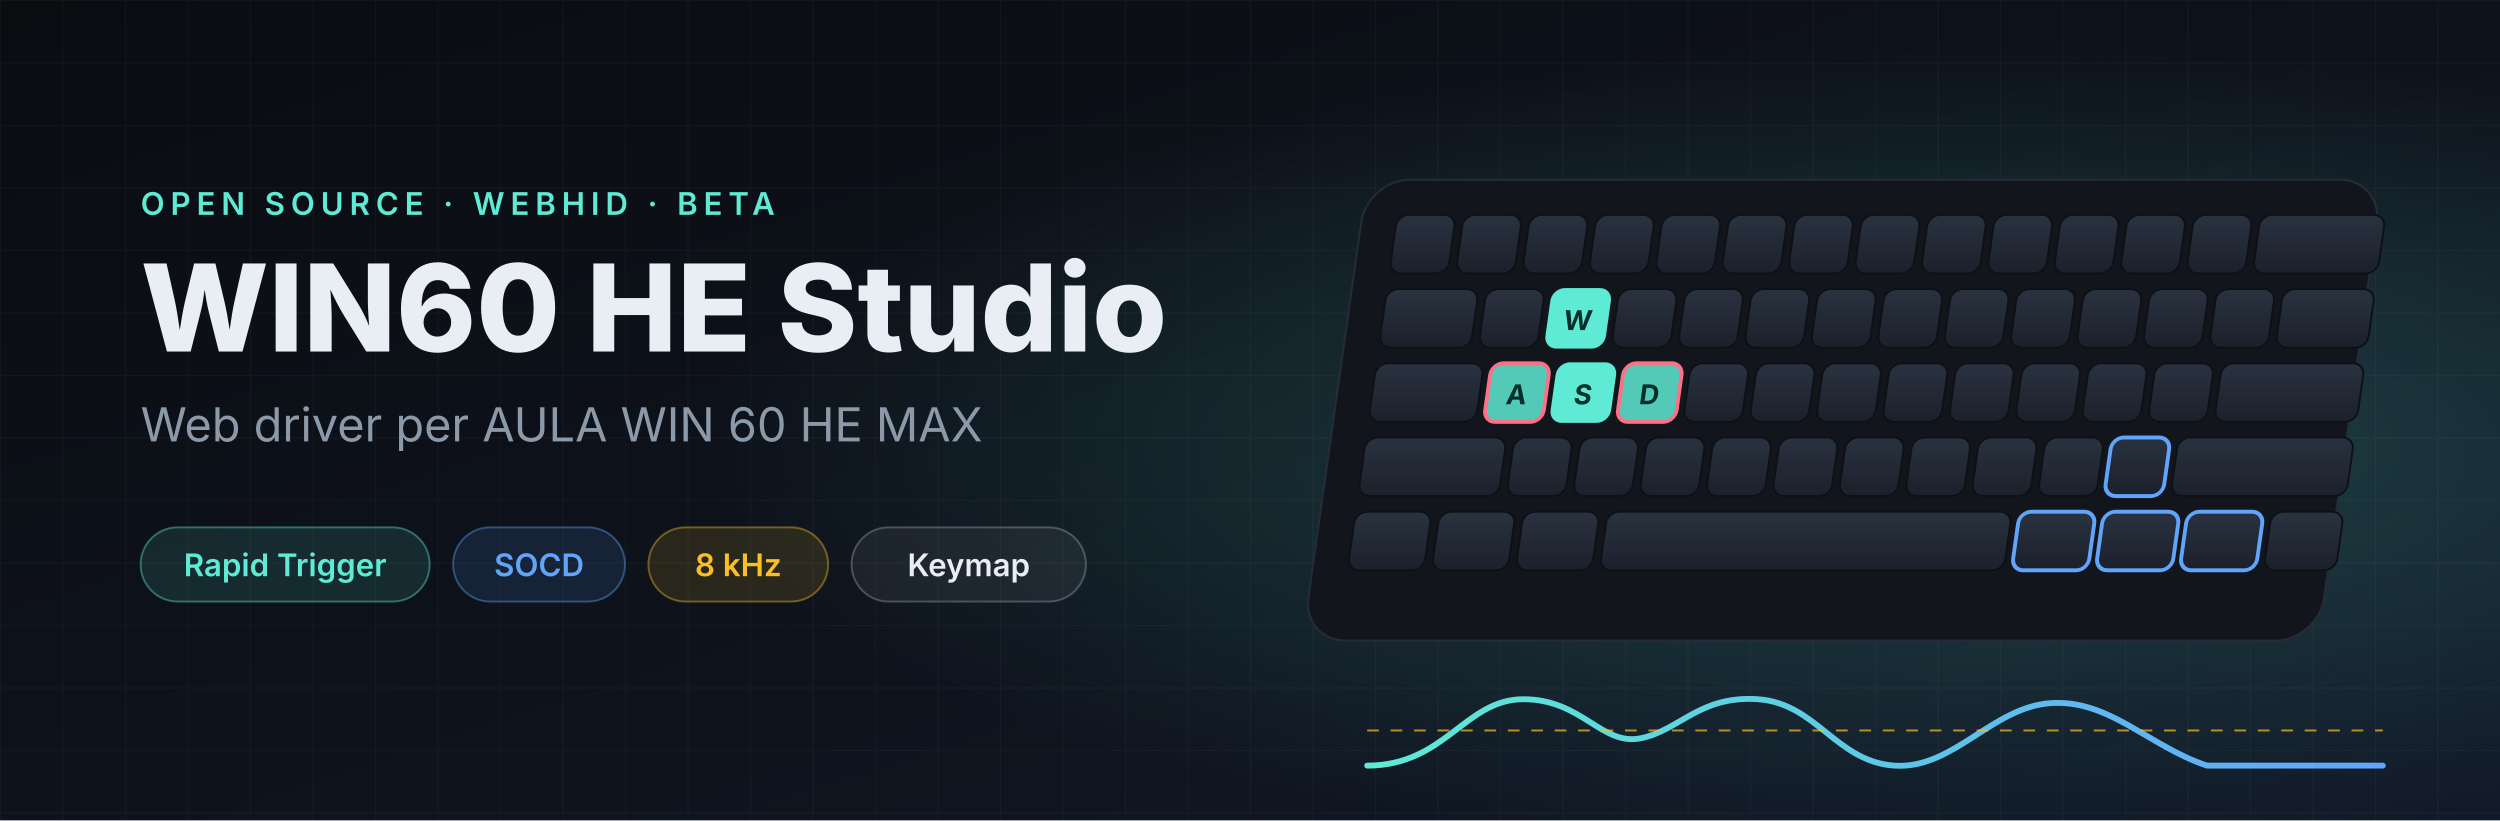
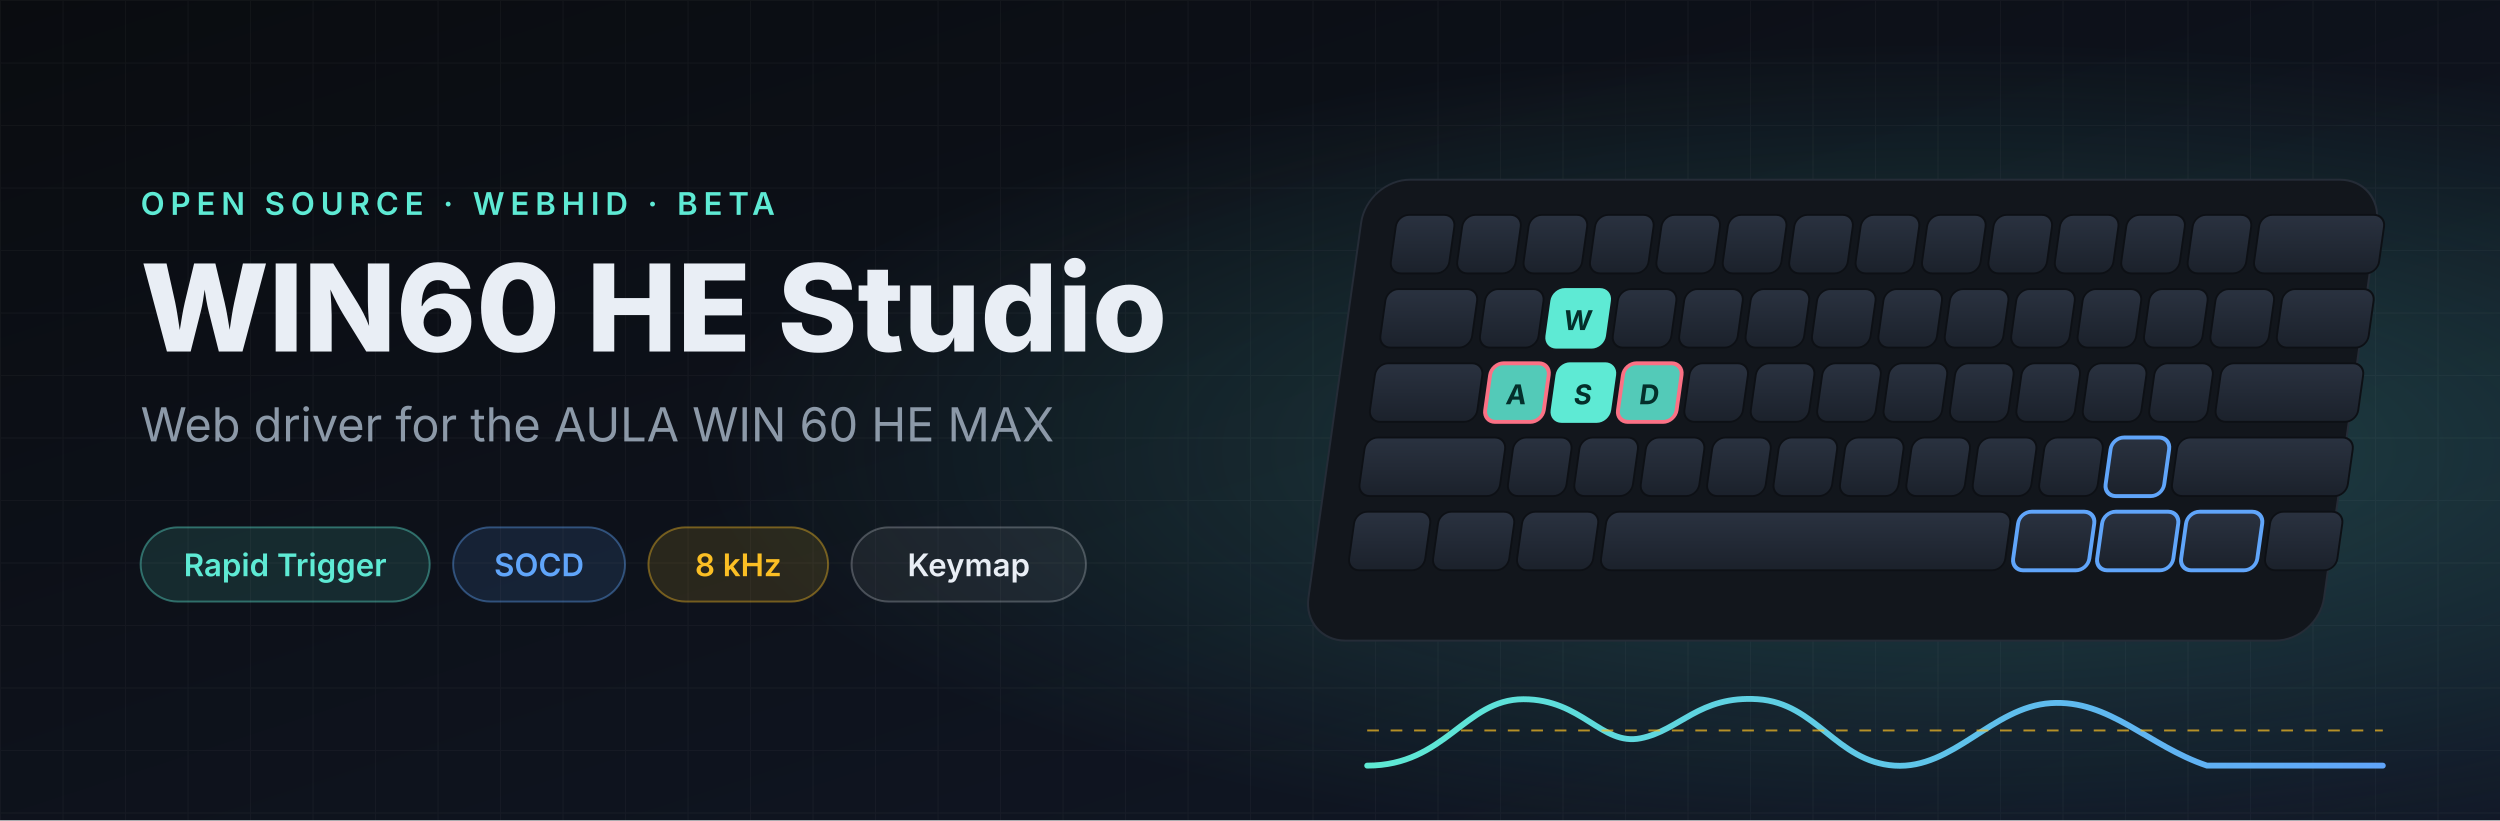
<svg xmlns="http://www.w3.org/2000/svg" viewBox="0 0 1280 420" width="1280" height="420" font-family="Segoe UI, Inter, Helvetica, Arial, sans-serif">
  <defs>
    <linearGradient id="bg" x1="0" y1="0" x2="1" y2="1">
      <stop offset="0" stop-color="#0a0c10" />
      <stop offset="1" stop-color="#111827" />
    </linearGradient>
    <linearGradient id="acc" x1="0" y1="0" x2="1" y2="0">
      <stop offset="0" stop-color="#5eead4" />
      <stop offset="1" stop-color="#60a5fa" />
    </linearGradient>
    <radialGradient id="glow" cx=".78" cy=".55" r=".5">
      <stop offset="0" stop-color="#5eead4" stop-opacity=".22" />
      <stop offset="1" stop-color="#5eead4" stop-opacity="0" />
    </radialGradient>
    <linearGradient id="cap" x1="0" y1="0" x2="0" y2="1">
      <stop offset="0" stop-color="#2a3240" />
      <stop offset="1" stop-color="#1b212b" />
    </linearGradient>
    <pattern id="grid" width="32" height="32" patternUnits="userSpaceOnUse">
      <path d="M32 0H0V32" fill="none" stroke="#ffffff" stroke-opacity=".035" />
    </pattern>
  </defs>
  <rect width="1280" height="420" fill="url(#bg)" />
  <rect width="1280" height="420" fill="url(#grid)" />
  <rect width="1280" height="420" fill="url(#glow)" />
  <g transform="translate(72 110)">
    <text font-size="16" fill="#5eead4" letter-spacing="3" font-weight="600">OPEN SOURCE · WEBHID · BETA</text>
    <text y="70" font-size="62" font-weight="800" fill="#e9eef5">WIN60 HE Studio</text>
-     <text y="116" font-size="24" fill="#8c99a8">Web driver per AULA WIN 60 HE MAX</text>
+     <text y="116" font-size="24" fill="#8c99a8">Web driver for the AULA WIN 60 HE MAX</text>
    <g transform="translate(0 160)" font-size="16" font-weight="600">
      <rect width="148" height="38" rx="19" fill="#5eead4" fill-opacity=".12" stroke="#5eead4" stroke-opacity=".4" />
      <text x="74" y="25" text-anchor="middle" fill="#5eead4">Rapid Trigger</text>
      <rect x="160" width="88" height="38" rx="19" fill="#60a5fa" fill-opacity=".12" stroke="#60a5fa" stroke-opacity=".4" />
      <text x="204" y="25" text-anchor="middle" fill="#60a5fa">SOCD</text>
      <rect x="260" width="92" height="38" rx="19" fill="#fbbf24" fill-opacity=".12" stroke="#fbbf24" stroke-opacity=".4" />
      <text x="306" y="25" text-anchor="middle" fill="#fbbf24">8 kHz</text>
      <rect x="364" width="120" height="38" rx="19" fill="#e9eef5" fill-opacity=".06" stroke="#e9eef5" stroke-opacity=".25" />
      <text x="424" y="25" text-anchor="middle" fill="#e9eef5">Keymap</text>
    </g>
  </g>
  <g transform="translate(700 92) skewX(-8)">
    <rect width="520" height="236" rx="22" fill="#12161c" stroke="#252c37" />
    <g fill="url(#cap)" stroke="#0d1015">
      <g transform="translate(18 18)">
        <rect width="30" height="30" rx="6" />
        <rect x="34" width="30" height="30" rx="6" />
        <rect x="68" width="30" height="30" rx="6" />
        <rect x="102" width="30" height="30" rx="6" />
        <rect x="136" width="30" height="30" rx="6" />
        <rect x="170" width="30" height="30" rx="6" />
        <rect x="204" width="30" height="30" rx="6" />
        <rect x="238" width="30" height="30" rx="6" />
        <rect x="272" width="30" height="30" rx="6" />
        <rect x="306" width="30" height="30" rx="6" />
        <rect x="340" width="30" height="30" rx="6" />
        <rect x="374" width="30" height="30" rx="6" />
        <rect x="408" width="30" height="30" rx="6" />
        <rect x="442" width="64" height="30" rx="6" />
      </g>
      <g transform="translate(18 56)">
        <rect width="47" height="30" rx="6" />
        <rect x="51" width="30" height="30" rx="6" />
        <rect x="85" width="30" height="30" rx="6" fill="#5eead4" stroke="#5eead4" />
        <rect x="119" width="30" height="30" rx="6" />
        <rect x="153" width="30" height="30" rx="6" />
        <rect x="187" width="30" height="30" rx="6" />
        <rect x="221" width="30" height="30" rx="6" />
        <rect x="255" width="30" height="30" rx="6" />
        <rect x="289" width="30" height="30" rx="6" />
        <rect x="323" width="30" height="30" rx="6" />
        <rect x="357" width="30" height="30" rx="6" />
        <rect x="391" width="30" height="30" rx="6" />
        <rect x="425" width="30" height="30" rx="6" />
        <rect x="459" width="47" height="30" rx="6" />
      </g>
      <g transform="translate(18 94)">
        <rect width="55" height="30" rx="6" />
        <rect x="59" width="30" height="30" rx="6" fill="#5eead4" fill-opacity=".85" stroke="#fb7185" stroke-width="2" />
        <rect x="93" width="30" height="30" rx="6" fill="#5eead4" stroke="#5eead4" />
        <rect x="127" width="30" height="30" rx="6" fill="#5eead4" fill-opacity=".85" stroke="#fb7185" stroke-width="2" />
        <rect x="161" width="30" height="30" rx="6" />
        <rect x="195" width="30" height="30" rx="6" />
        <rect x="229" width="30" height="30" rx="6" />
        <rect x="263" width="30" height="30" rx="6" />
        <rect x="297" width="30" height="30" rx="6" />
        <rect x="331" width="30" height="30" rx="6" />
        <rect x="365" width="30" height="30" rx="6" />
        <rect x="399" width="30" height="30" rx="6" />
        <rect x="433" width="73" height="30" rx="6" />
      </g>
      <g transform="translate(18 132)">
        <rect width="72" height="30" rx="6" />
        <rect x="76" width="30" height="30" rx="6" />
        <rect x="110" width="30" height="30" rx="6" />
        <rect x="144" width="30" height="30" rx="6" />
        <rect x="178" width="30" height="30" rx="6" />
        <rect x="212" width="30" height="30" rx="6" />
        <rect x="246" width="30" height="30" rx="6" />
        <rect x="280" width="30" height="30" rx="6" />
        <rect x="314" width="30" height="30" rx="6" />
        <rect x="348" width="30" height="30" rx="6" />
        <rect x="382" width="30" height="30" rx="6" stroke="#60a5fa" stroke-width="2" />
        <rect x="416" width="90" height="30" rx="6" />
      </g>
      <g transform="translate(18 170)">
        <rect width="39" height="30" rx="6" />
        <rect x="43" width="39" height="30" rx="6" />
        <rect x="86" width="39" height="30" rx="6" />
        <rect x="129" width="207" height="30" rx="6" />
        <rect x="340" width="39" height="30" rx="6" stroke="#60a5fa" stroke-width="2" />
        <rect x="383" width="39" height="30" rx="6" stroke="#60a5fa" stroke-width="2" />
        <rect x="426" width="39" height="30" rx="6" stroke="#60a5fa" stroke-width="2" />
        <rect x="469" width="37" height="30" rx="6" />
      </g>
    </g>
    <g font-size="14" font-weight="700" fill="#042f2b" text-anchor="middle">
      <text x="118" y="77">W</text>
      <text x="92" y="115">A</text>
      <text x="126" y="115">S</text>
      <text x="160" y="115">D</text>
    </g>
  </g>
  <g transform="translate(700 352)">
    <path d="M0 40 C40 40 50 6 80 6 S120 30 140 26 S170 4 200 6 S240 38 270 40 S320 10 350 8 S400 30 430 40 L520 40" fill="none" stroke="url(#acc)" stroke-width="3" stroke-linecap="round" />
    <line x1="0" x2="520" y1="22" y2="22" stroke="#fbbf24" stroke-dasharray="6 6" stroke-opacity=".7" />
  </g>
</svg>
